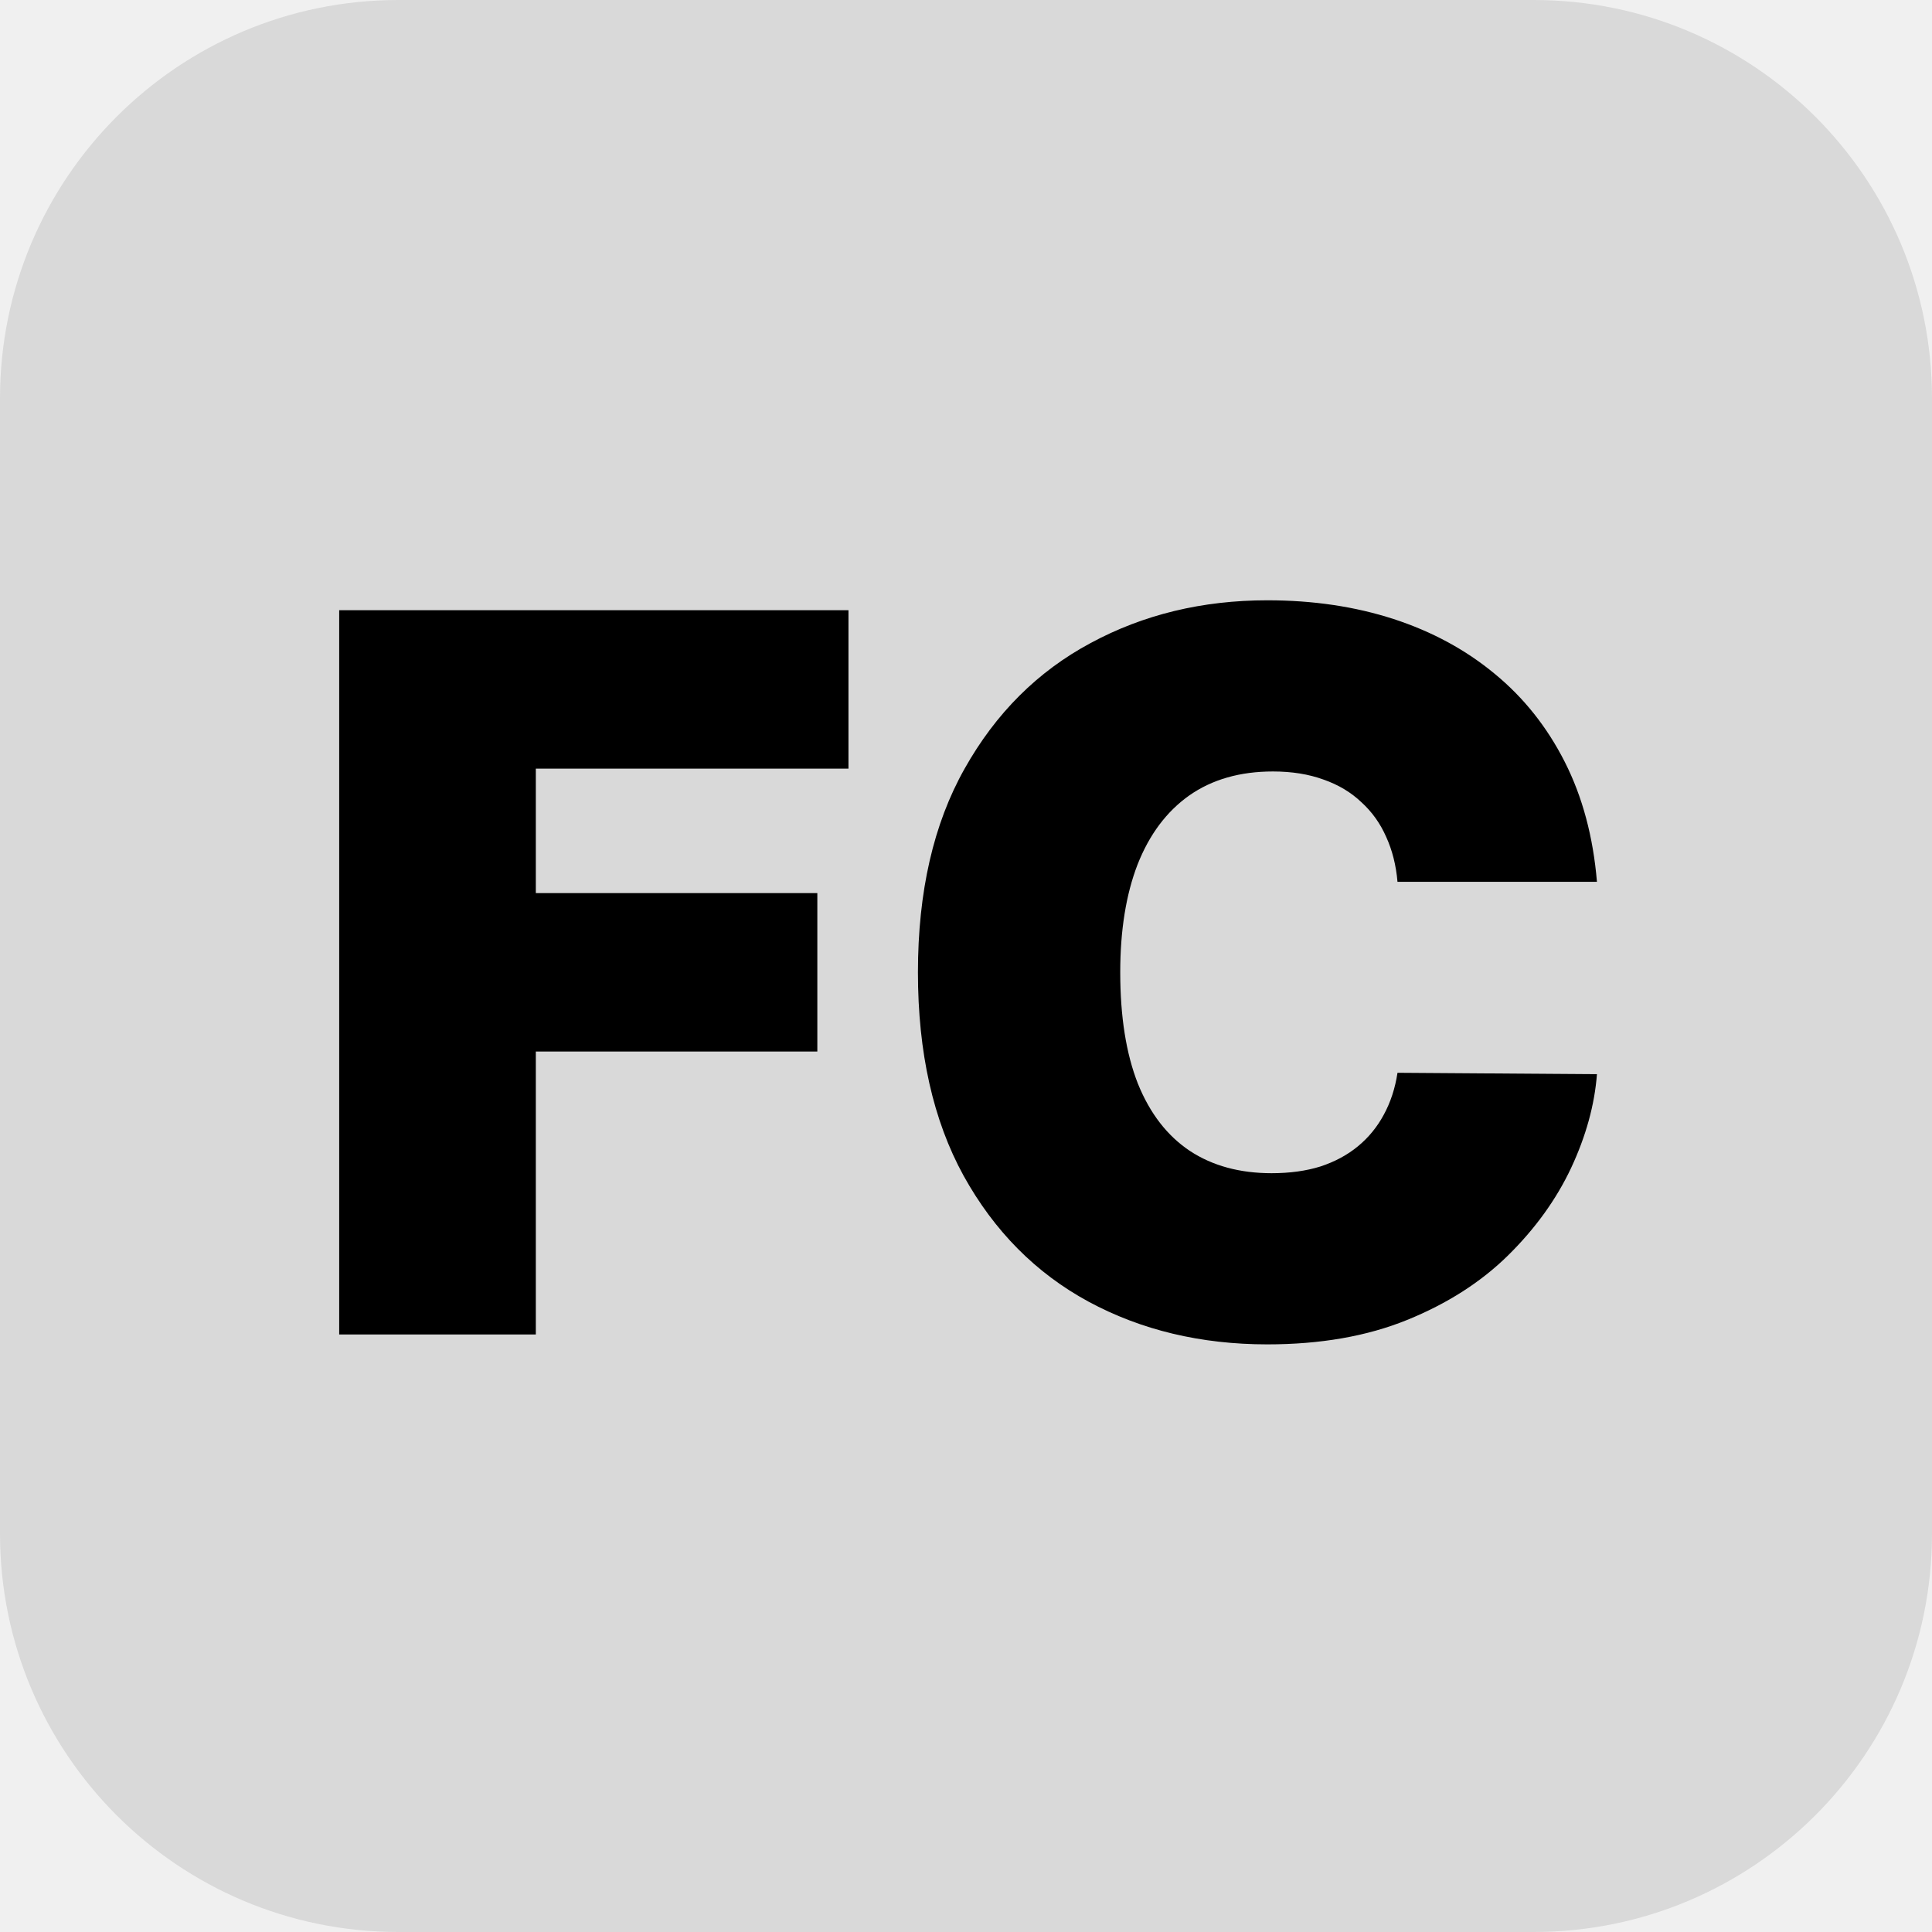
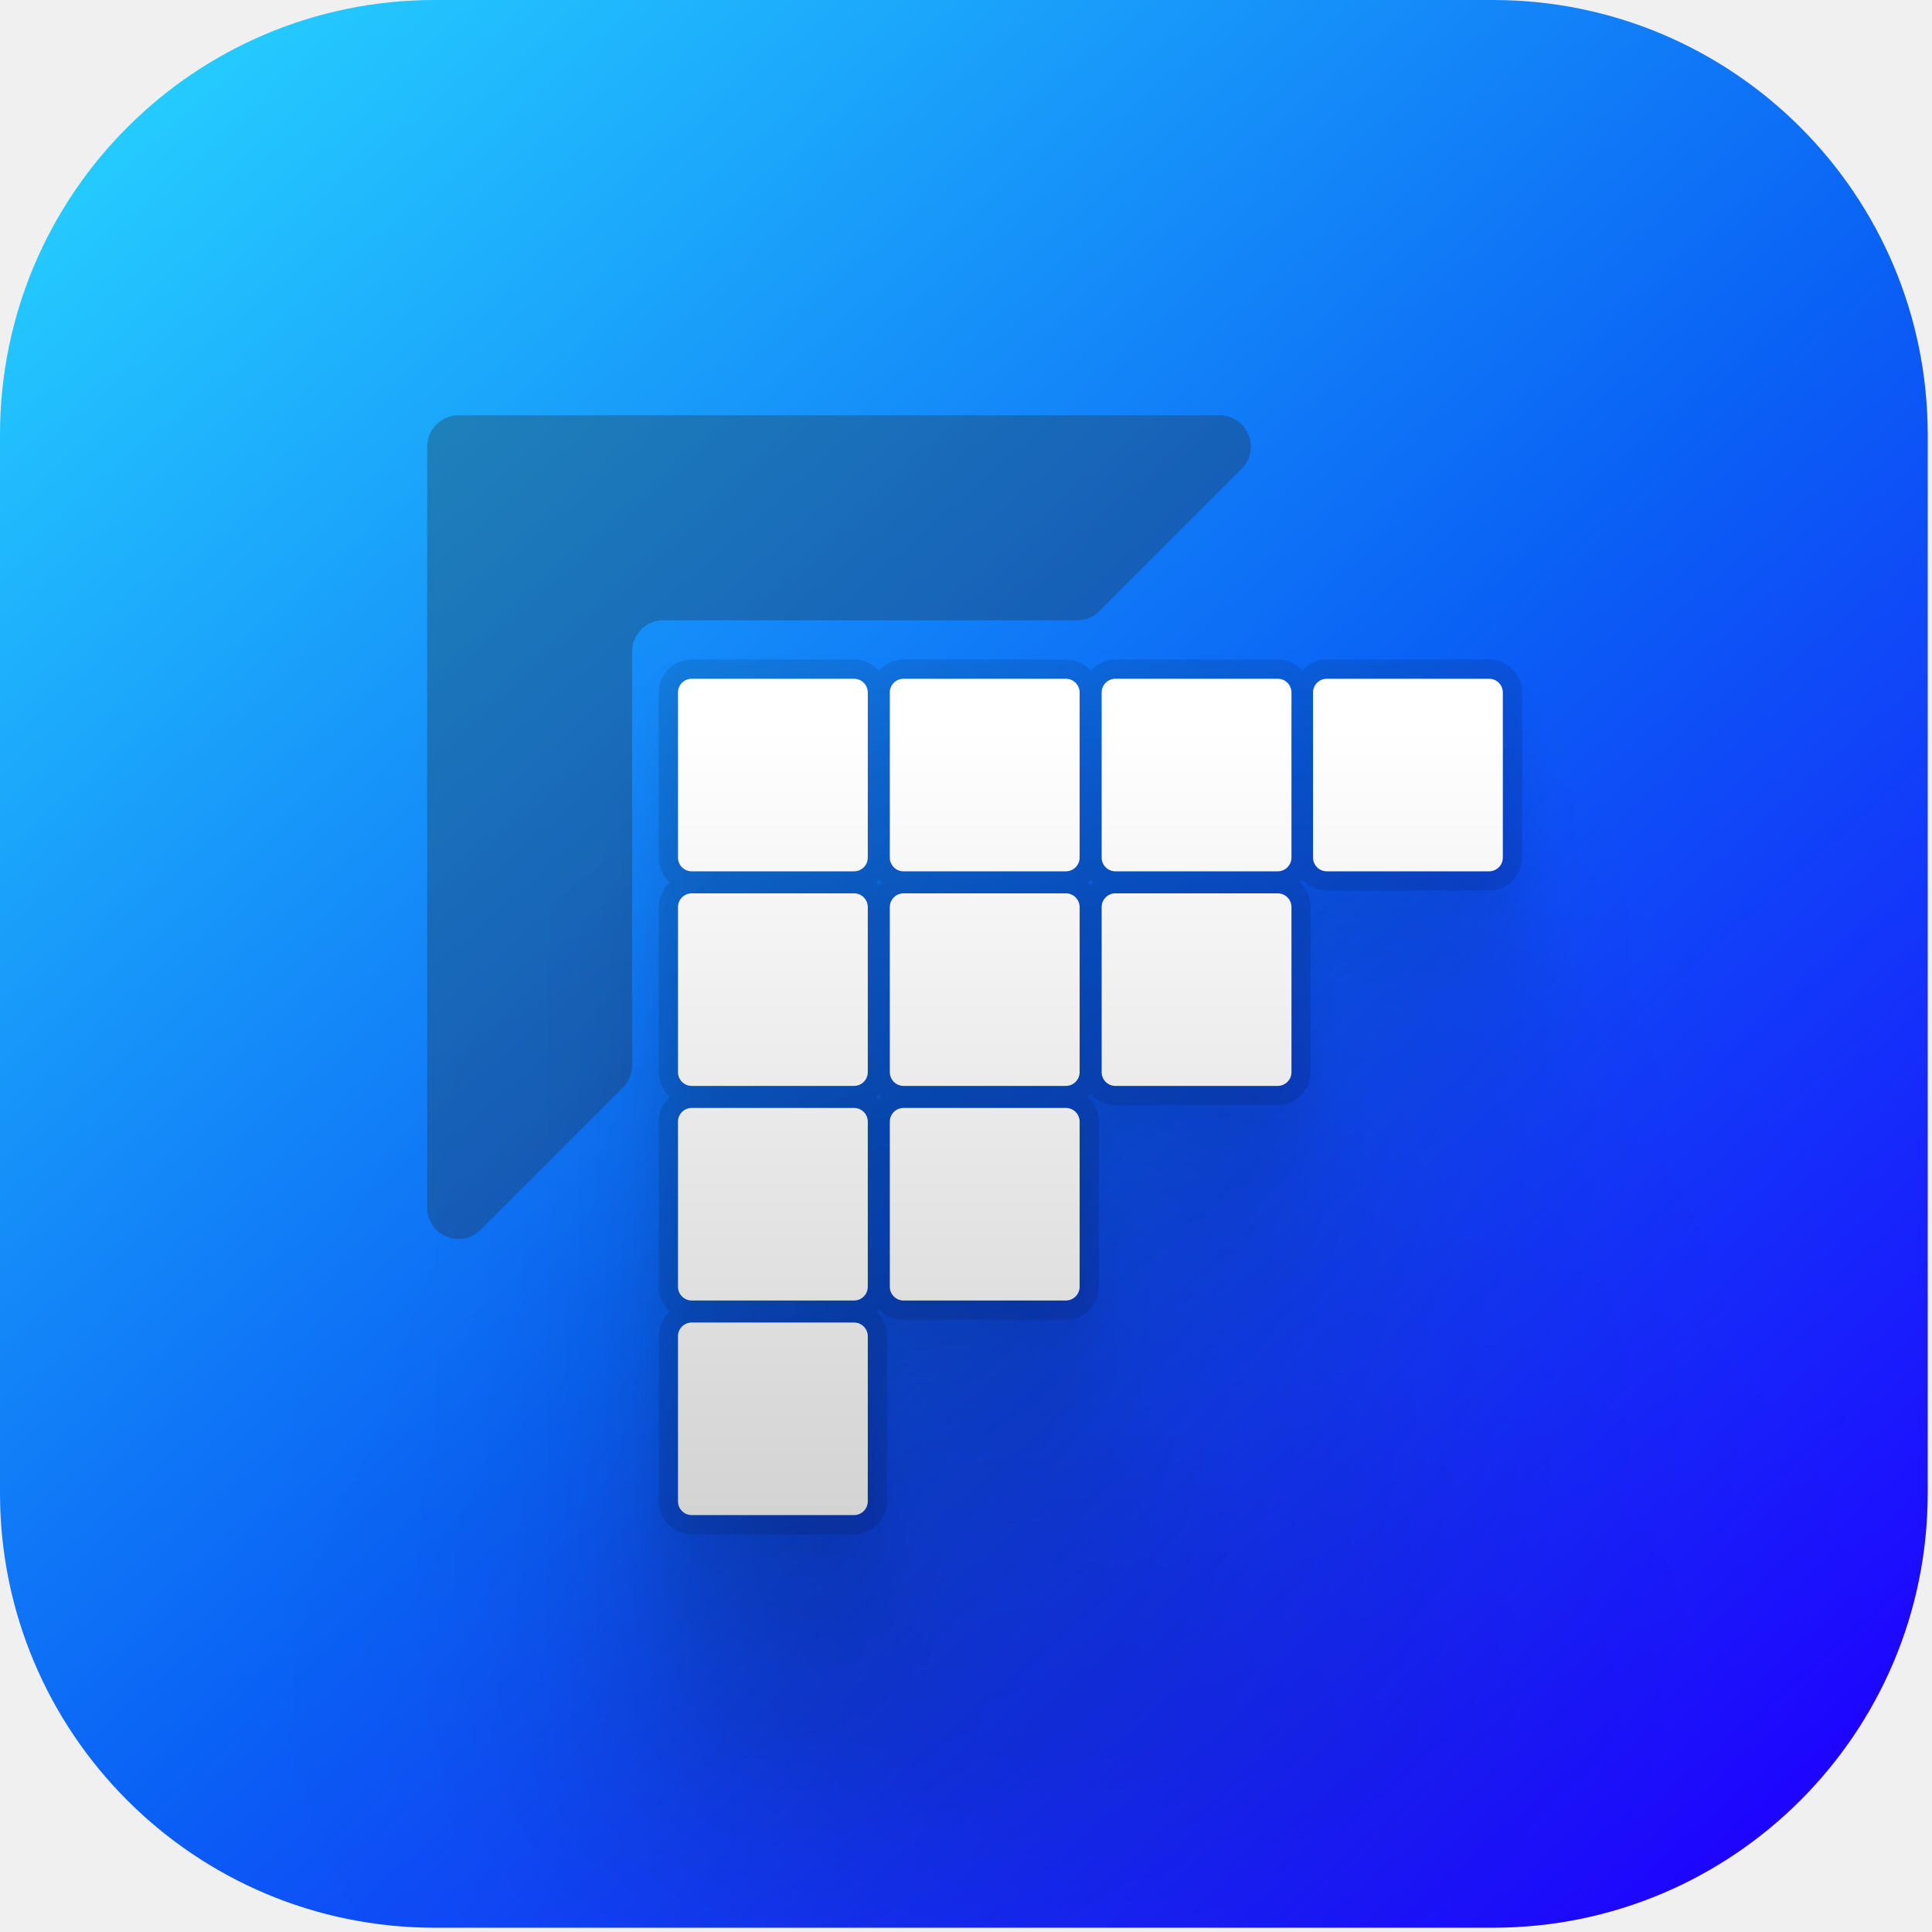
- <svg xmlns="http://www.w3.org/2000/svg" width="97" height="97" viewBox="0 0 97 97" fill="none">
-   <rect width="97" height="97" rx="20" fill="#D9D9D9" />
-   <path d="M17.03 67V30.636H42.599V38.591H26.902V44.841H41.036V52.795H26.902V67H17.03ZM80.178 44.273H70.164C70.093 43.444 69.904 42.693 69.596 42.018C69.3 41.343 68.886 40.763 68.353 40.278C67.832 39.781 67.199 39.402 66.453 39.141C65.707 38.869 64.861 38.733 63.914 38.733C62.257 38.733 60.854 39.135 59.706 39.94C58.57 40.745 57.706 41.899 57.114 43.403C56.534 44.906 56.244 46.711 56.244 48.818C56.244 51.044 56.54 52.908 57.132 54.411C57.735 55.903 58.605 57.027 59.742 57.785C60.878 58.531 62.245 58.903 63.843 58.903C64.755 58.903 65.571 58.791 66.293 58.566C67.016 58.329 67.643 57.992 68.175 57.554C68.708 57.116 69.14 56.589 69.472 55.974C69.815 55.346 70.046 54.642 70.164 53.861L80.178 53.932C80.06 55.471 79.628 57.039 78.882 58.637C78.136 60.223 77.077 61.691 75.704 63.041C74.343 64.378 72.656 65.455 70.644 66.272C68.631 67.089 66.293 67.497 63.63 67.497C60.292 67.497 57.297 66.781 54.646 65.349C52.006 63.916 49.917 61.809 48.378 59.028C46.851 56.246 46.087 52.843 46.087 48.818C46.087 44.77 46.869 41.361 48.431 38.591C49.994 35.809 52.101 33.708 54.752 32.288C57.404 30.855 60.363 30.139 63.63 30.139C65.927 30.139 68.039 30.453 69.969 31.08C71.898 31.708 73.591 32.625 75.047 33.832C76.503 35.028 77.675 36.502 78.563 38.254C79.45 40.005 79.989 42.012 80.178 44.273Z" fill="black" />
+ <svg xmlns="http://www.w3.org/2000/svg" width="320" height="320" viewBox="0 0 320 320" fill="none">
+   <g clip-path="url(#clip0_200_650)">
+     <rect width="319.291" height="319.291" rx="72" fill="url(#paint0_linear_200_650)" />
+     <path fill-rule="evenodd" clip-rule="evenodd" d="M205.646 77.674C208.925 74.395 206.603 68.789 201.966 68.789H75.954C73.08 68.789 70.75 71.119 70.75 73.994V200.005C70.75 204.642 76.356 206.964 79.635 203.685L103.168 180.152C104.144 179.176 104.692 177.852 104.692 176.472V107.933C104.692 105.059 107.022 102.729 109.897 102.729H178.436C179.816 102.729 181.14 102.18 182.116 101.204L205.646 77.674Z" fill="#252525" fill-opacity="0.3" />
+     <g filter="url(#filter0_dddddd_200_650)">
+       <path d="M141.456 183.508C142.714 183.508 143.734 184.528 143.734 185.786V213.126C143.734 214.385 142.714 215.405 141.456 215.405H114.571C113.313 215.405 112.293 214.385 112.293 213.126L112.293 185.786C112.293 184.528 113.313 183.508 114.571 183.508H141.456Z" fill="url(#paint1_linear_200_650)" />
+       <path d="M141.456 147.965C142.714 147.965 143.734 148.985 143.734 150.244V177.584C143.734 178.842 142.714 179.862 141.456 179.862H114.571C113.313 179.862 112.293 178.842 112.293 177.584L112.293 150.244C112.293 148.985 113.313 147.965 114.571 147.965H141.456Z" fill="url(#paint2_linear_200_650)" />
+       <path d="M176.543 147.965C177.801 147.965 178.821 148.985 178.821 150.244V177.584C178.821 178.842 177.801 179.862 176.543 179.862H149.658C148.4 179.862 147.38 178.842 147.38 177.584V150.244C147.38 148.985 148.4 147.965 149.658 147.965H176.543Z" fill="url(#paint3_linear_200_650)" />
+       <path d="M176.543 112.423C177.801 112.423 178.821 113.443 178.821 114.701V142.041C178.821 143.3 177.801 144.32 176.543 144.32H149.658C148.4 144.32 147.38 143.3 147.38 142.041V114.701C147.38 113.443 148.4 112.423 149.658 112.423L176.543 112.423Z" fill="url(#paint4_linear_200_650)" />
+       <path d="M211.629 147.965C212.888 147.965 213.908 148.985 213.908 150.244V177.584C213.908 178.842 212.888 179.862 211.629 179.862H184.745C183.486 179.862 182.466 178.842 182.466 177.584V150.244C182.466 148.985 183.486 147.965 184.745 147.965H211.629Z" fill="url(#paint5_linear_200_650)" />
+       <path d="M176.543 183.508C177.801 183.508 178.821 184.528 178.821 185.786V213.126C178.821 214.385 177.801 215.405 176.543 215.405H149.658C148.4 215.405 147.38 214.385 147.38 213.126V185.786C147.38 184.528 148.4 183.508 149.658 183.508H176.543Z" fill="url(#paint6_linear_200_650)" />
+       <path d="M211.629 112.423C212.888 112.423 213.908 113.443 213.908 114.701V142.041C213.908 143.3 212.888 144.32 211.629 144.32H184.745C183.486 144.32 182.466 143.3 182.466 142.041V114.701C182.466 113.443 183.486 112.423 184.745 112.423L211.629 112.423Z" fill="url(#paint7_linear_200_650)" />
+       <path d="M141.456 112.423C142.714 112.423 143.734 113.443 143.734 114.701V142.041C143.734 143.3 142.714 144.32 141.456 144.32H114.571C113.313 144.32 112.293 143.3 112.293 142.041L112.293 114.701C112.293 113.443 113.313 112.423 114.571 112.423L141.456 112.423Z" fill="url(#paint8_linear_200_650)" />
+       <path d="M141.456 219.05C142.714 219.05 143.734 220.07 143.734 221.328V248.669C143.734 249.927 142.714 250.947 141.456 250.947H114.571C113.313 250.947 112.293 249.927 112.293 248.669L112.293 221.328C112.293 220.07 113.313 219.05 114.571 219.05H141.456Z" fill="url(#paint9_linear_200_650)" />
+       <path d="M246.641 112.423C247.899 112.423 248.919 113.443 248.919 114.701V142.041C248.919 143.3 247.899 144.32 246.641 144.32H219.757C218.498 144.32 217.478 143.3 217.478 142.041V114.701C217.478 113.443 218.498 112.423 219.757 112.423L246.641 112.423Z" fill="url(#paint10_linear_200_650)" />
+       <path d="M145.326 213.126V185.786C145.326 183.649 143.593 181.916 141.456 181.916H114.571C112.434 181.916 110.702 183.649 110.702 185.786L110.702 213.126C110.702 215.263 112.434 216.996 114.571 216.996H141.456C143.593 216.996 145.326 215.263 145.326 213.126ZM145.326 177.584V150.244C145.326 148.106 143.593 146.374 141.456 146.374H114.571C112.434 146.374 110.702 148.106 110.702 150.244L110.702 177.584C110.702 179.721 112.434 181.454 114.571 181.454H141.456C143.593 181.454 145.326 179.721 145.326 177.584ZM180.412 177.584V150.244C180.412 148.106 178.68 146.374 176.543 146.374H149.658C147.521 146.374 145.788 148.106 145.788 150.244V177.584C145.788 179.721 147.521 181.454 149.658 181.454H176.543C178.68 181.454 180.412 179.721 180.412 177.584ZM180.412 142.041V114.701C180.412 112.564 178.68 110.831 176.543 110.831L149.658 110.831C147.521 110.831 145.788 112.564 145.788 114.701V142.041C145.788 144.179 147.521 145.911 149.658 145.911H176.543C178.68 145.911 180.412 144.179 180.412 142.041ZM215.499 177.584V150.244C215.499 148.106 213.767 146.374 211.629 146.374H184.745C182.607 146.374 180.875 148.106 180.875 150.244V177.584C180.875 179.721 182.607 181.454 184.745 181.454H211.629C213.767 181.454 215.499 179.721 215.499 177.584ZM180.412 213.126V185.786C180.412 183.649 178.68 181.916 176.543 181.916H149.658C147.521 181.916 145.788 183.649 145.788 185.786V213.126C145.788 215.263 147.521 216.996 149.658 216.996H176.543C178.68 216.996 180.412 215.263 180.412 213.126ZM215.499 142.041V114.701C215.499 112.564 213.767 110.831 211.629 110.831L184.745 110.831C182.607 110.831 180.875 112.564 180.875 114.701V142.041C180.875 144.179 182.607 145.911 184.745 145.911H211.629C213.767 145.911 215.499 144.179 215.499 142.041ZM145.326 142.041V114.701C145.326 112.564 143.593 110.831 141.456 110.831L114.571 110.831C112.434 110.831 110.702 112.564 110.702 114.701L110.702 142.041C110.702 144.179 112.434 145.911 114.571 145.911H141.456C143.593 145.911 145.326 144.179 145.326 142.041ZM145.326 248.669V221.328C145.326 219.191 143.593 217.458 141.456 217.458H114.571C112.434 217.458 110.702 219.191 110.702 221.328L110.702 248.669C110.702 250.806 112.434 252.538 114.571 252.538H141.456C143.593 252.538 145.326 250.806 145.326 248.669ZM250.511 142.041V114.701C250.511 112.564 248.778 110.831 246.641 110.831L219.757 110.831C217.619 110.831 215.887 112.564 215.887 114.701V142.041C215.887 144.179 217.619 145.911 219.757 145.911H246.641C248.778 145.911 250.511 144.179 250.511 142.041Z" stroke="black" stroke-opacity="0.11" stroke-width="3.183" />
+     </g>
+   </g>
+   <defs>
+     <filter id="filter0_dddddd_200_650" x="-18.206" y="107.177" width="397.624" height="433.413" filterUnits="userSpaceOnUse" color-interpolation-filters="sRGB">
+       <feFlood flood-opacity="0" result="BackgroundImageFix" />
+       <feColorMatrix in="SourceAlpha" type="matrix" values="0 0 0 0 0 0 0 0 0 0 0 0 0 0 0 0 0 0 127 0" result="hardAlpha" />
+       <feOffset dy="2.947" />
+       <feGaussianBlur stdDeviation="2.505" />
+       <feColorMatrix type="matrix" values="0 0 0 0 0 0 0 0 0 0 0 0 0 0 0 0 0 0 0.031 0" />
+       <feBlend mode="normal" in2="BackgroundImageFix" result="effect1_dropShadow_200_650" />
+       <feColorMatrix in="SourceAlpha" type="matrix" values="0 0 0 0 0 0 0 0 0 0 0 0 0 0 0 0 0 0 127 0" result="hardAlpha" />
+       <feOffset dy="12.967" />
+       <feGaussianBlur stdDeviation="5.187" />
+       <feColorMatrix type="matrix" values="0 0 0 0 0 0 0 0 0 0 0 0 0 0 0 0 0 0 0.051 0" />
+       <feBlend mode="normal" in2="effect1_dropShadow_200_650" result="effect2_dropShadow_200_650" />
+       <feColorMatrix in="SourceAlpha" type="matrix" values="0 0 0 0 0 0 0 0 0 0 0 0 0 0 0 0 0 0 127 0" result="hardAlpha" />
+       <feOffset dy="31.829" />
+       <feGaussianBlur stdDeviation="10.344" />
+       <feColorMatrix type="matrix" values="0 0 0 0 0 0 0 0 0 0 0 0 0 0 0 0 0 0 0.065 0" />
+       <feBlend mode="normal" in2="effect2_dropShadow_200_650" result="effect3_dropShadow_200_650" />
+       <feColorMatrix in="SourceAlpha" type="matrix" values="0 0 0 0 0 0 0 0 0 0 0 0 0 0 0 0 0 0 127 0" result="hardAlpha" />
+       <feOffset dy="61.3" />
+       <feGaussianBlur stdDeviation="20.276" />
+       <feColorMatrix type="matrix" values="0 0 0 0 0 0 0 0 0 0 0 0 0 0 0 0 0 0 0.079 0" />
+       <feBlend mode="normal" in2="effect3_dropShadow_200_650" result="effect4_dropShadow_200_650" />
+       <feColorMatrix in="SourceAlpha" type="matrix" values="0 0 0 0 0 0 0 0 0 0 0 0 0 0 0 0 0 0 127 0" result="hardAlpha" />
+       <feOffset dy="103.149" />
+       <feGaussianBlur stdDeviation="37.281" />
+       <feColorMatrix type="matrix" values="0 0 0 0 0 0 0 0 0 0 0 0 0 0 0 0 0 0 0.099 0" />
+       <feBlend mode="normal" in2="effect4_dropShadow_200_650" result="effect5_dropShadow_200_650" />
+       <feColorMatrix in="SourceAlpha" type="matrix" values="0 0 0 0 0 0 0 0 0 0 0 0 0 0 0 0 0 0 127 0" result="hardAlpha" />
+       <feOffset dy="159.145" />
+       <feGaussianBlur stdDeviation="63.658" />
+       <feColorMatrix type="matrix" values="0 0 0 0 0 0 0 0 0 0 0 0 0 0 0 0 0 0 0.13 0" />
+       <feBlend mode="normal" in2="effect5_dropShadow_200_650" result="effect6_dropShadow_200_650" />
+       <feBlend mode="normal" in="SourceGraphic" in2="effect6_dropShadow_200_650" result="shape" />
+     </filter>
+     <linearGradient id="paint0_linear_200_650" x1="13" y1="12" x2="280" y2="313" gradientUnits="userSpaceOnUse">
+       <stop stop-color="#26D1FF" />
+       <stop offset="0.546" stop-color="#0A62F5" />
+       <stop offset="1" stop-color="#1E05FF" />
+     </linearGradient>
+     <linearGradient id="paint1_linear_200_650" x1="201.333" y1="120.597" x2="201.333" y2="250.947" gradientUnits="userSpaceOnUse">
+       <stop stop-color="white" />
+       <stop offset="1" stop-color="#D3D3D3" />
+     </linearGradient>
+     <linearGradient id="paint2_linear_200_650" x1="201.333" y1="120.597" x2="201.333" y2="250.947" gradientUnits="userSpaceOnUse">
+       <stop stop-color="white" />
+       <stop offset="1" stop-color="#D3D3D3" />
+     </linearGradient>
+     <linearGradient id="paint3_linear_200_650" x1="201.333" y1="120.597" x2="201.333" y2="250.947" gradientUnits="userSpaceOnUse">
+       <stop stop-color="white" />
+       <stop offset="1" stop-color="#D3D3D3" />
+     </linearGradient>
+     <linearGradient id="paint4_linear_200_650" x1="201.333" y1="120.597" x2="201.333" y2="250.947" gradientUnits="userSpaceOnUse">
+       <stop stop-color="white" />
+       <stop offset="1" stop-color="#D3D3D3" />
+     </linearGradient>
+     <linearGradient id="paint5_linear_200_650" x1="201.333" y1="120.597" x2="201.333" y2="250.947" gradientUnits="userSpaceOnUse">
+       <stop stop-color="white" />
+       <stop offset="1" stop-color="#D3D3D3" />
+     </linearGradient>
+     <linearGradient id="paint6_linear_200_650" x1="201.333" y1="120.597" x2="201.333" y2="250.947" gradientUnits="userSpaceOnUse">
+       <stop stop-color="white" />
+       <stop offset="1" stop-color="#D3D3D3" />
+     </linearGradient>
+     <linearGradient id="paint7_linear_200_650" x1="201.333" y1="120.597" x2="201.333" y2="250.947" gradientUnits="userSpaceOnUse">
+       <stop stop-color="white" />
+       <stop offset="1" stop-color="#D3D3D3" />
+     </linearGradient>
+     <linearGradient id="paint8_linear_200_650" x1="201.333" y1="120.597" x2="201.333" y2="250.947" gradientUnits="userSpaceOnUse">
+       <stop stop-color="white" />
+       <stop offset="1" stop-color="#D3D3D3" />
+     </linearGradient>
+     <linearGradient id="paint9_linear_200_650" x1="201.333" y1="120.597" x2="201.333" y2="250.947" gradientUnits="userSpaceOnUse">
+       <stop stop-color="white" />
+       <stop offset="1" stop-color="#D3D3D3" />
+     </linearGradient>
+     <linearGradient id="paint10_linear_200_650" x1="201.333" y1="120.597" x2="201.333" y2="250.947" gradientUnits="userSpaceOnUse">
+       <stop stop-color="white" />
+       <stop offset="1" stop-color="#D3D3D3" />
+     </linearGradient>
+     <clipPath id="clip0_200_650">
+       <rect width="319.291" height="319.291" rx="72" fill="white" />
+     </clipPath>
+   </defs>
</svg>
